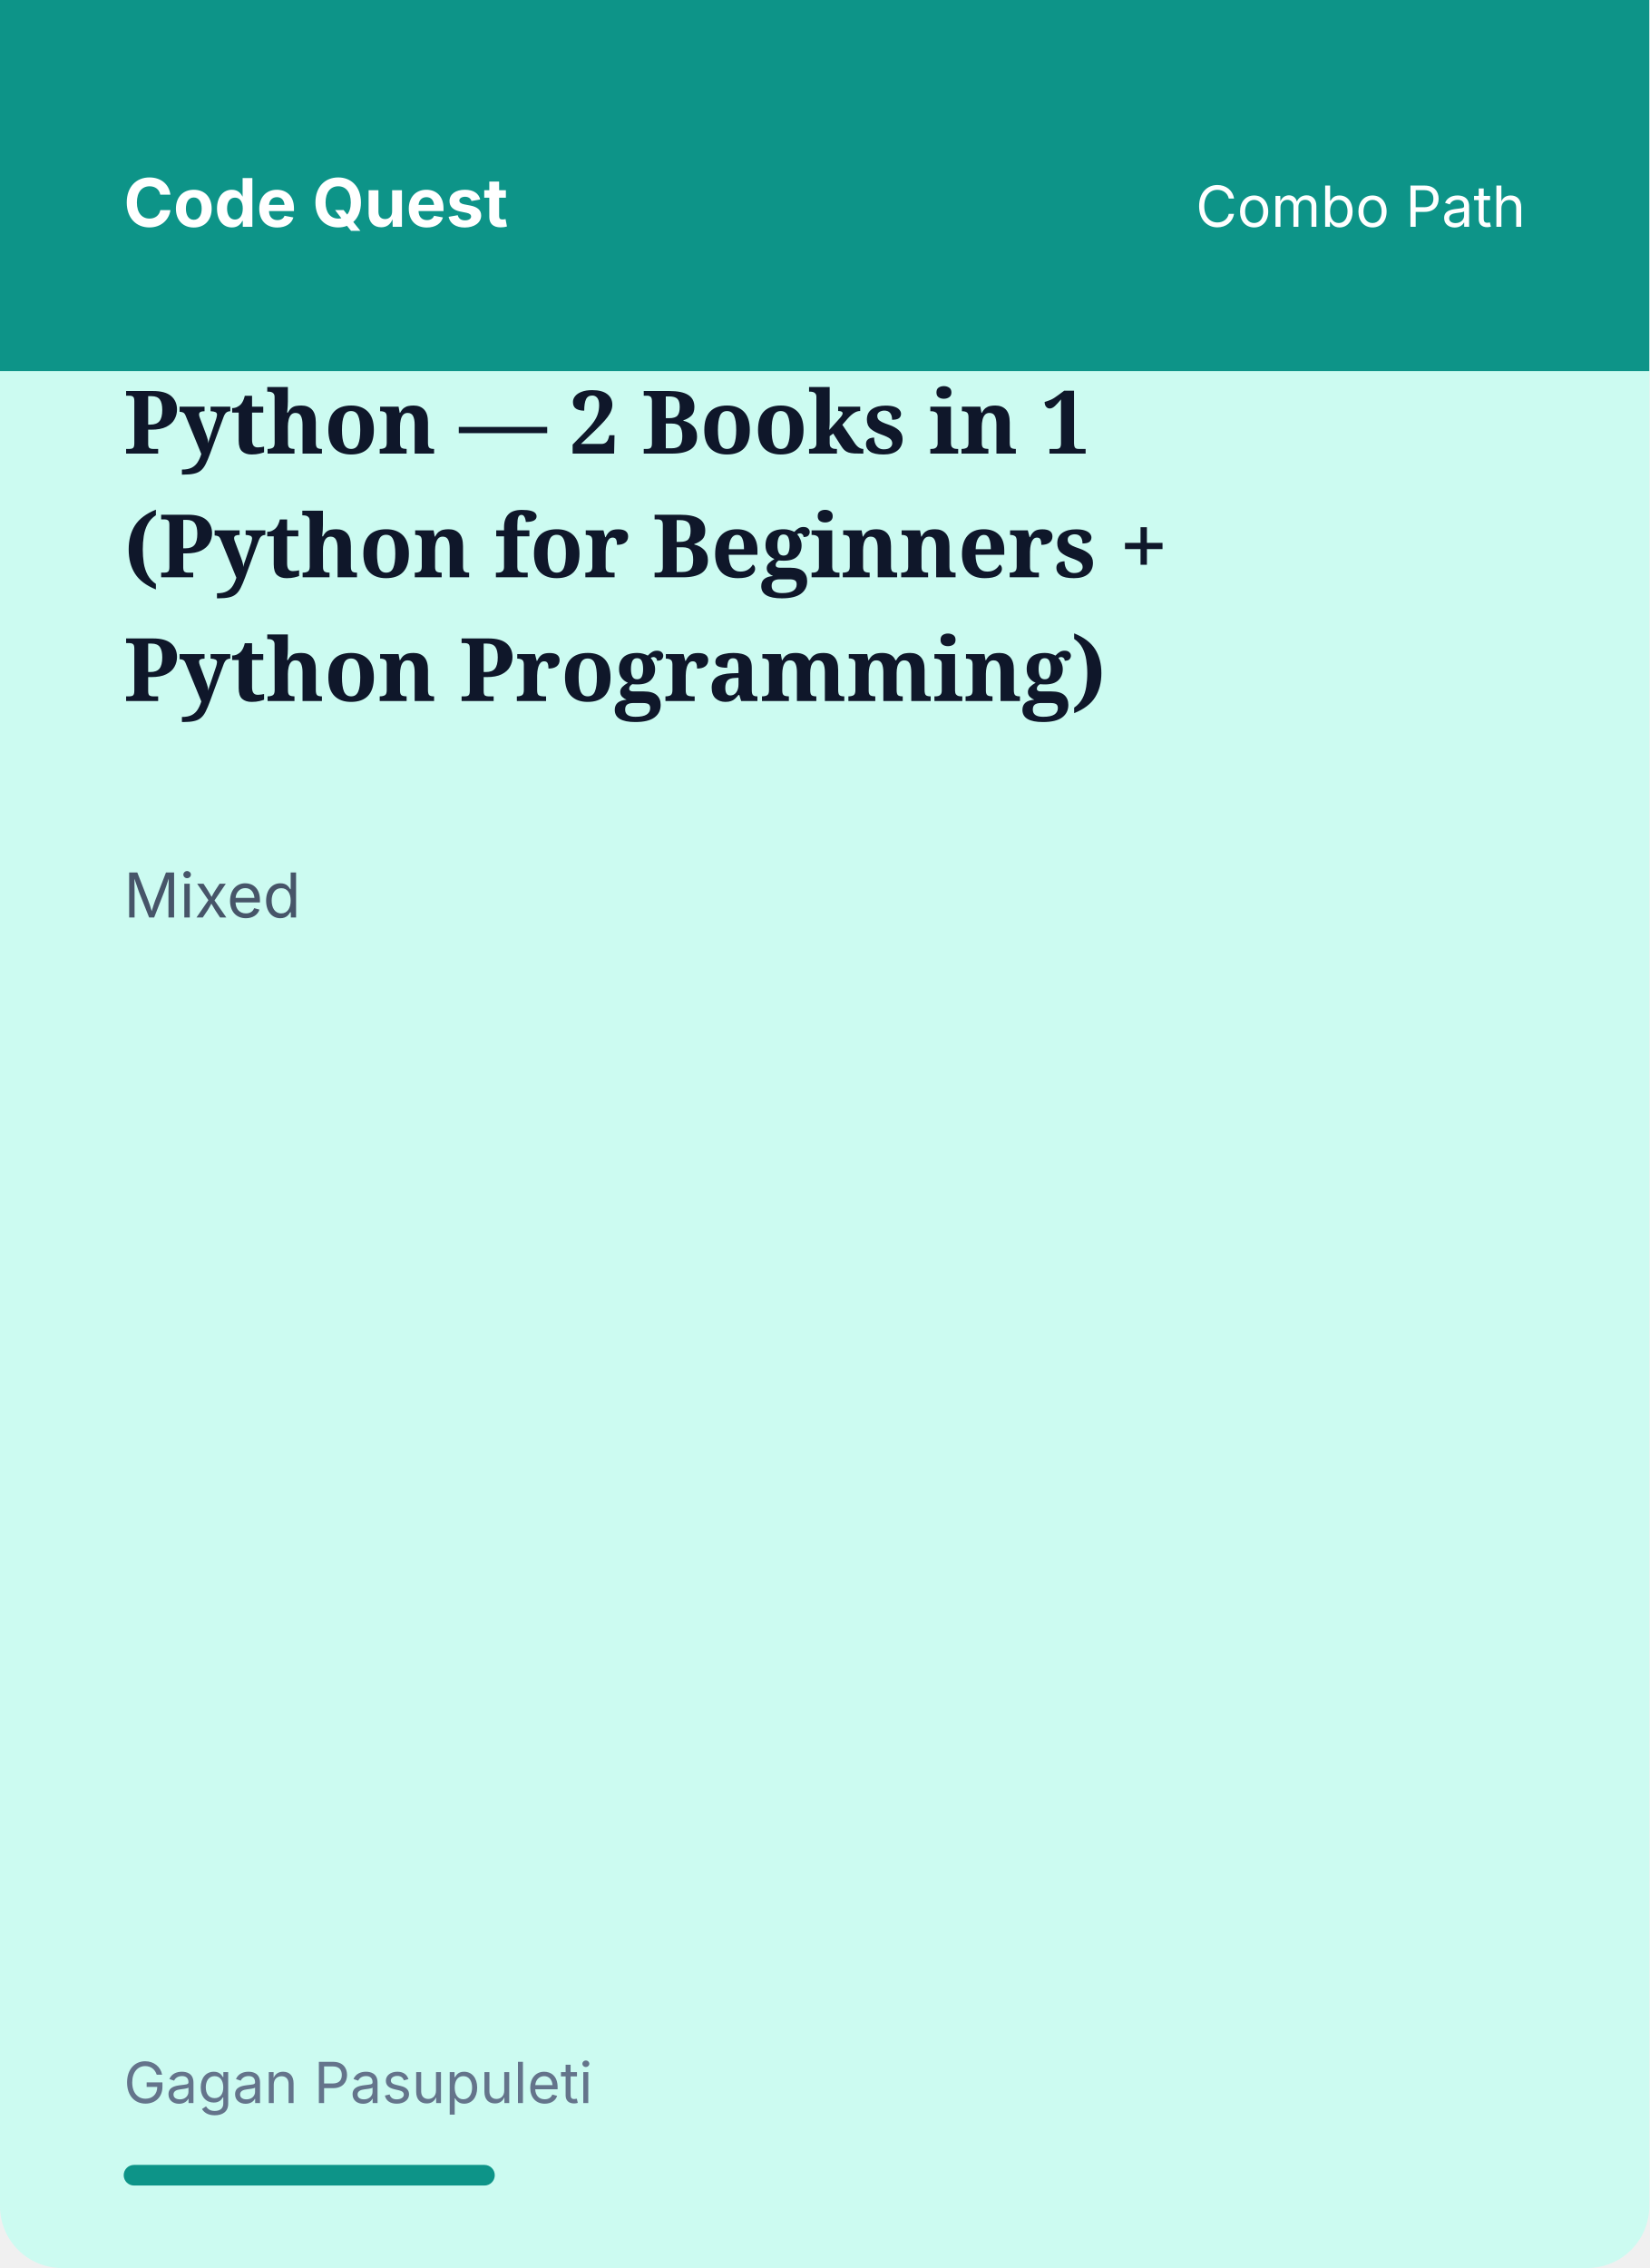
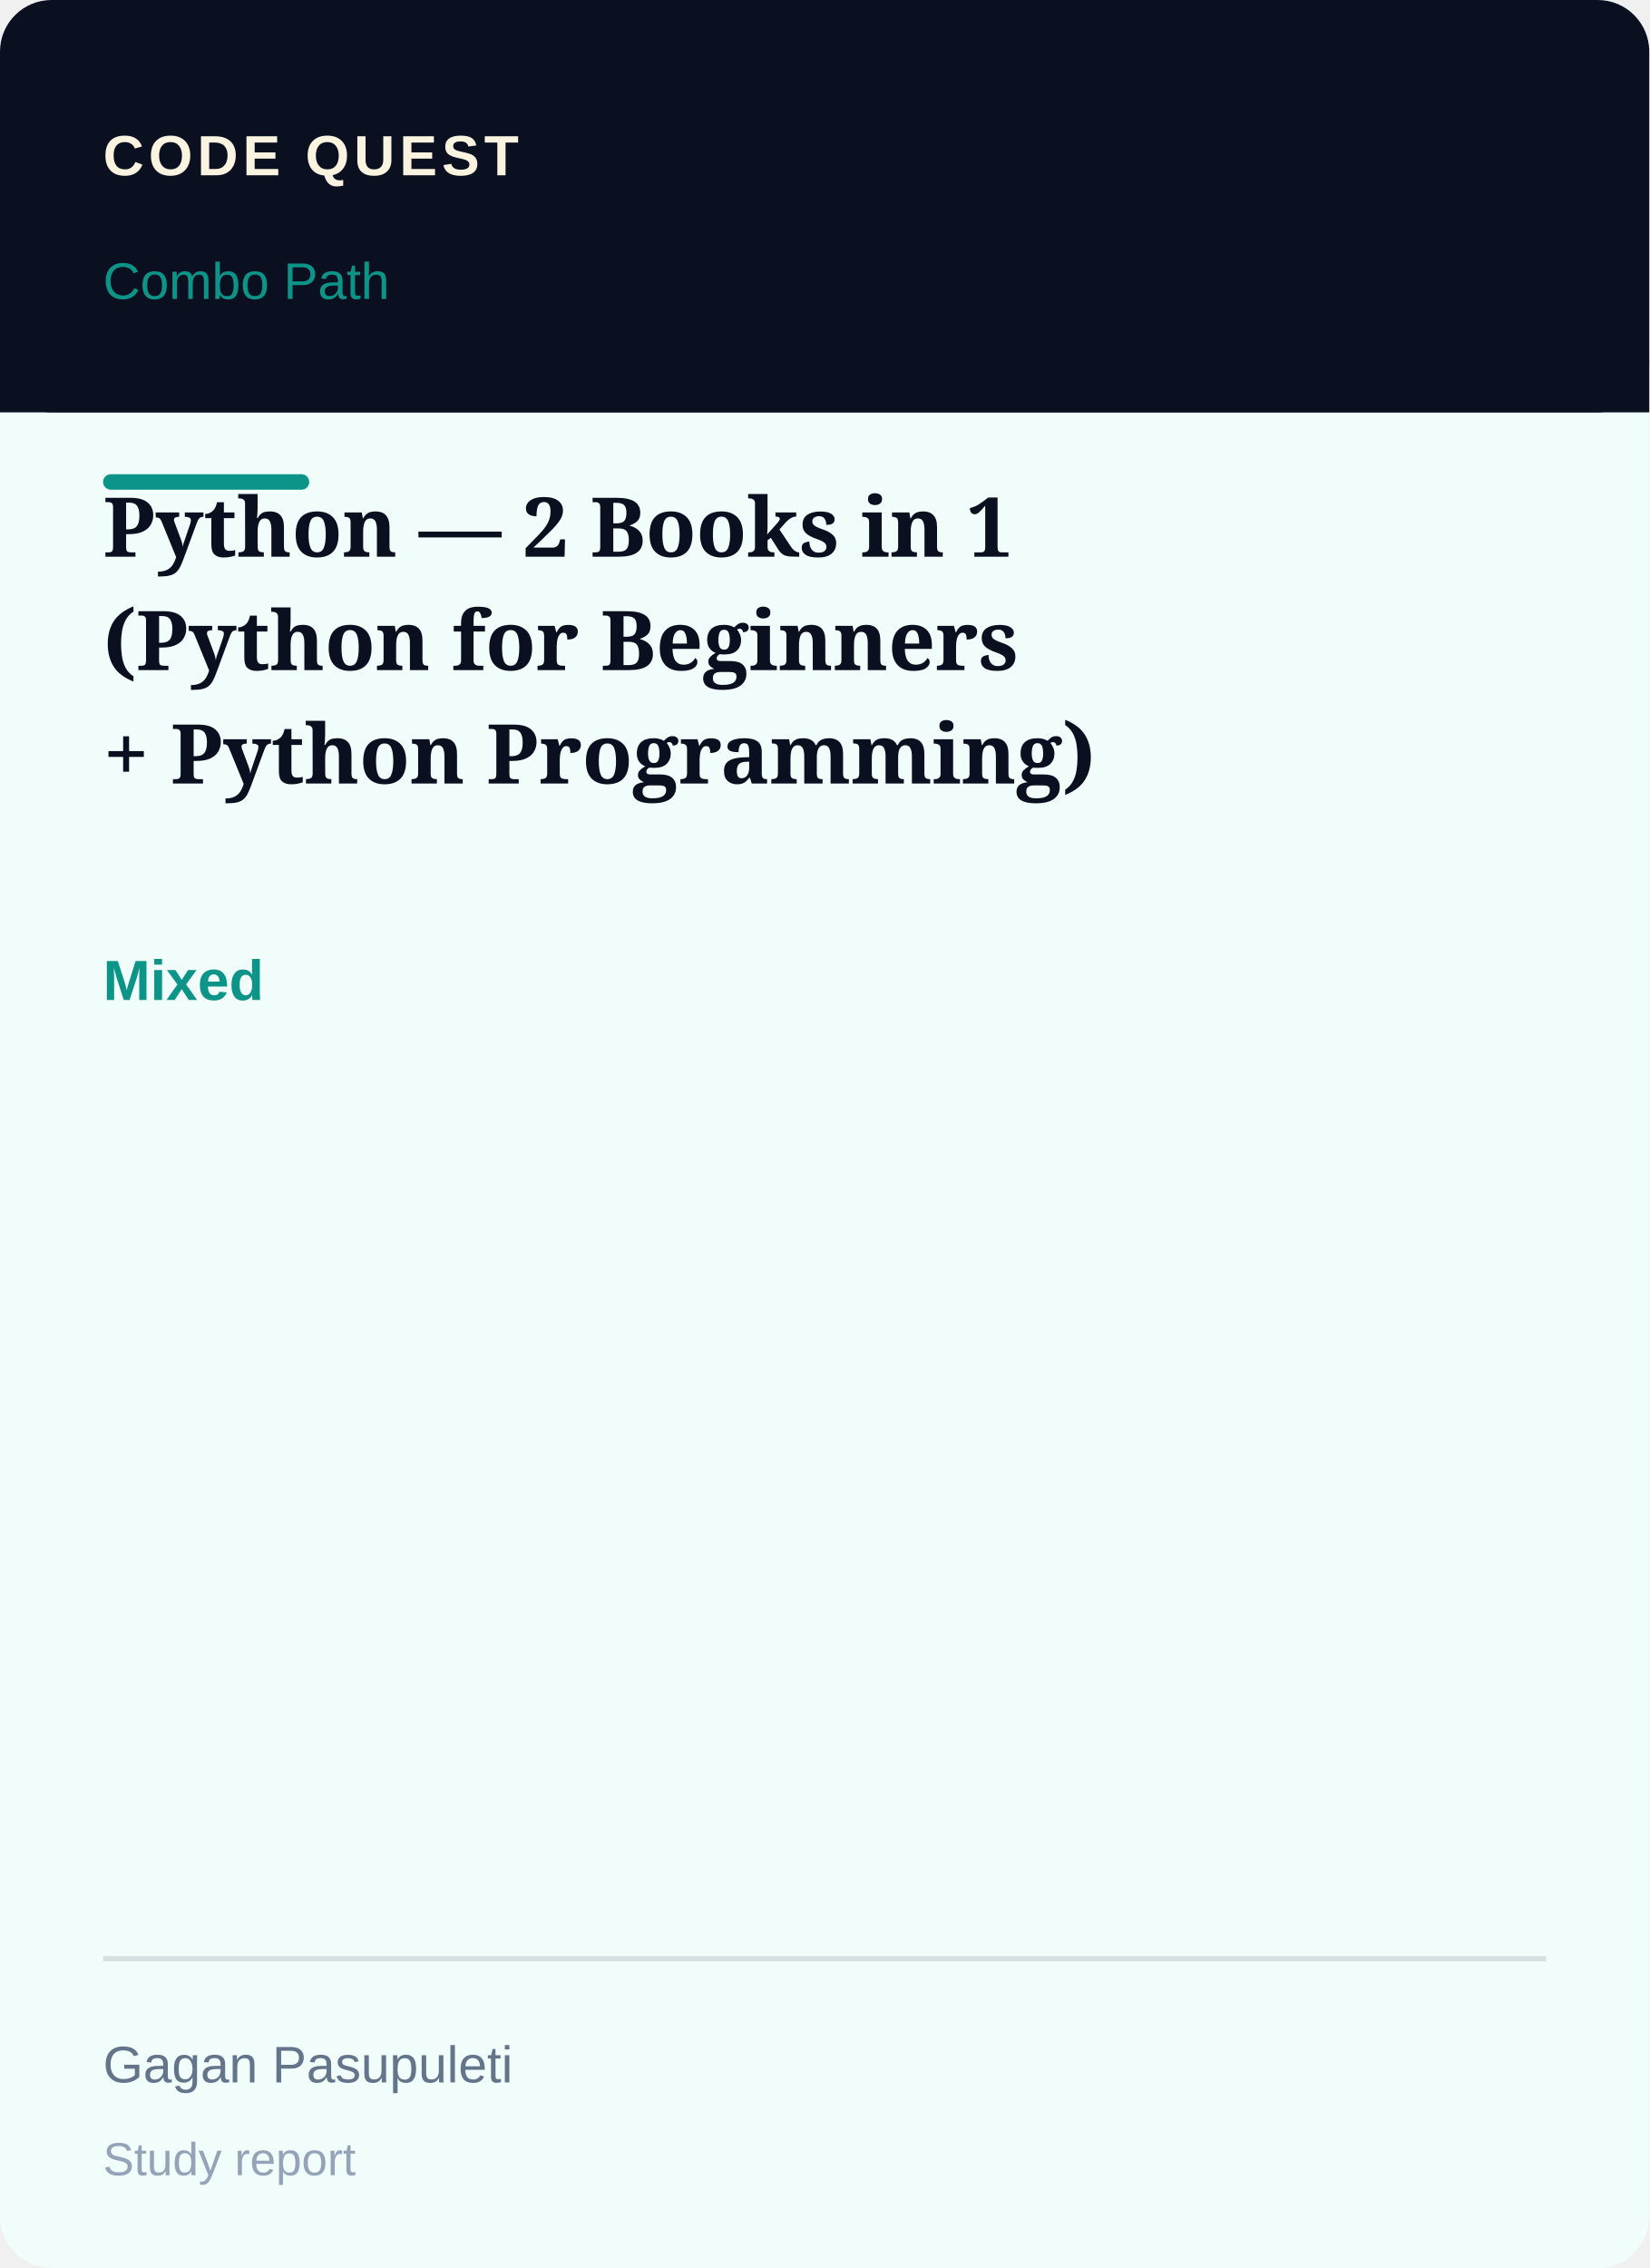
- <svg xmlns="http://www.w3.org/2000/svg" width="320" height="440" viewBox="0 0 320 440" role="img">
-   <rect width="320" height="440" rx="12" fill="#ccfbf1" />
-   <rect width="320" height="72" fill="#0d9488" />
-   <text x="24" y="44" font-family="Inter, Arial, sans-serif" font-size="13" font-weight="700" fill="#ffffff">Code Quest</text>
-   <text x="296" y="44" text-anchor="end" font-family="Inter, Arial, sans-serif" font-size="11" fill="#ffffff">Combo Path</text>
-   <text x="24" y="88" font-family="Georgia, serif" font-size="17" font-weight="700" fill="#0f172a">Python — 2 Books in 1</text>
-   <text x="24" y="112" font-family="Georgia, serif" font-size="17" font-weight="700" fill="#0f172a">(Python for Beginners +</text>
-   <text x="24" y="136" font-family="Georgia, serif" font-size="17" font-weight="700" fill="#0f172a">Python Programming)</text>
-   <text x="24" y="178" font-family="Inter, Arial, sans-serif" font-size="12" fill="#475569">Mixed</text>
-   <text x="24" y="408" font-family="Inter, Arial, sans-serif" font-size="11" fill="#64748b">Gagan Pasupuleti</text>
-   <rect x="24" y="420" width="72" height="4" rx="2" fill="#0d9488" />
+ <svg xmlns="http://www.w3.org/2000/svg" width="320" height="440" viewBox="0 0 320 440" role="img" aria-label="Cover">
+   <rect width="320" height="440" rx="10" fill="#F0FDFA" />
+   <rect width="320" height="80" rx="10" fill="#0A1020" />
+   <rect y="70" width="320" height="10" fill="#0A1020" />
+   <text x="20" y="34" font-family="Arial, sans-serif" font-size="11" font-weight="700" letter-spacing="0.08em" fill="#FAF3E0">CODE QUEST</text>
+   <text x="20" y="58" font-family="Arial, sans-serif" font-size="10" fill="#0D9488">Combo Path</text>
+   <rect x="20" y="92" width="40" height="3" rx="1.5" fill="#0D9488" />
+   <text x="20" y="108" font-family="Georgia, serif" font-size="16" font-weight="700" fill="#0A1020">Python — 2 Books in 1</text>
+   <text x="20" y="130" font-family="Georgia, serif" font-size="16" font-weight="700" fill="#0A1020">(Python for Beginners</text>
+   <text x="20" y="152" font-family="Georgia, serif" font-size="16" font-weight="700" fill="#0A1020">+ Python Programming)</text>
+   <text x="20" y="194" font-family="Arial, sans-serif" font-size="11" font-weight="600" fill="#0D9488">Mixed</text>
+   <line x1="20" y1="380" x2="300" y2="380" stroke="#0A1020" stroke-opacity="0.12" stroke-width="1" />
+   <text x="20" y="404" font-family="Arial, sans-serif" font-size="10" fill="#64748B">Gagan Pasupuleti</text>
+   <text x="20" y="422" font-family="Arial, sans-serif" font-size="9" fill="#94A3B8">Study report</text>
</svg>
